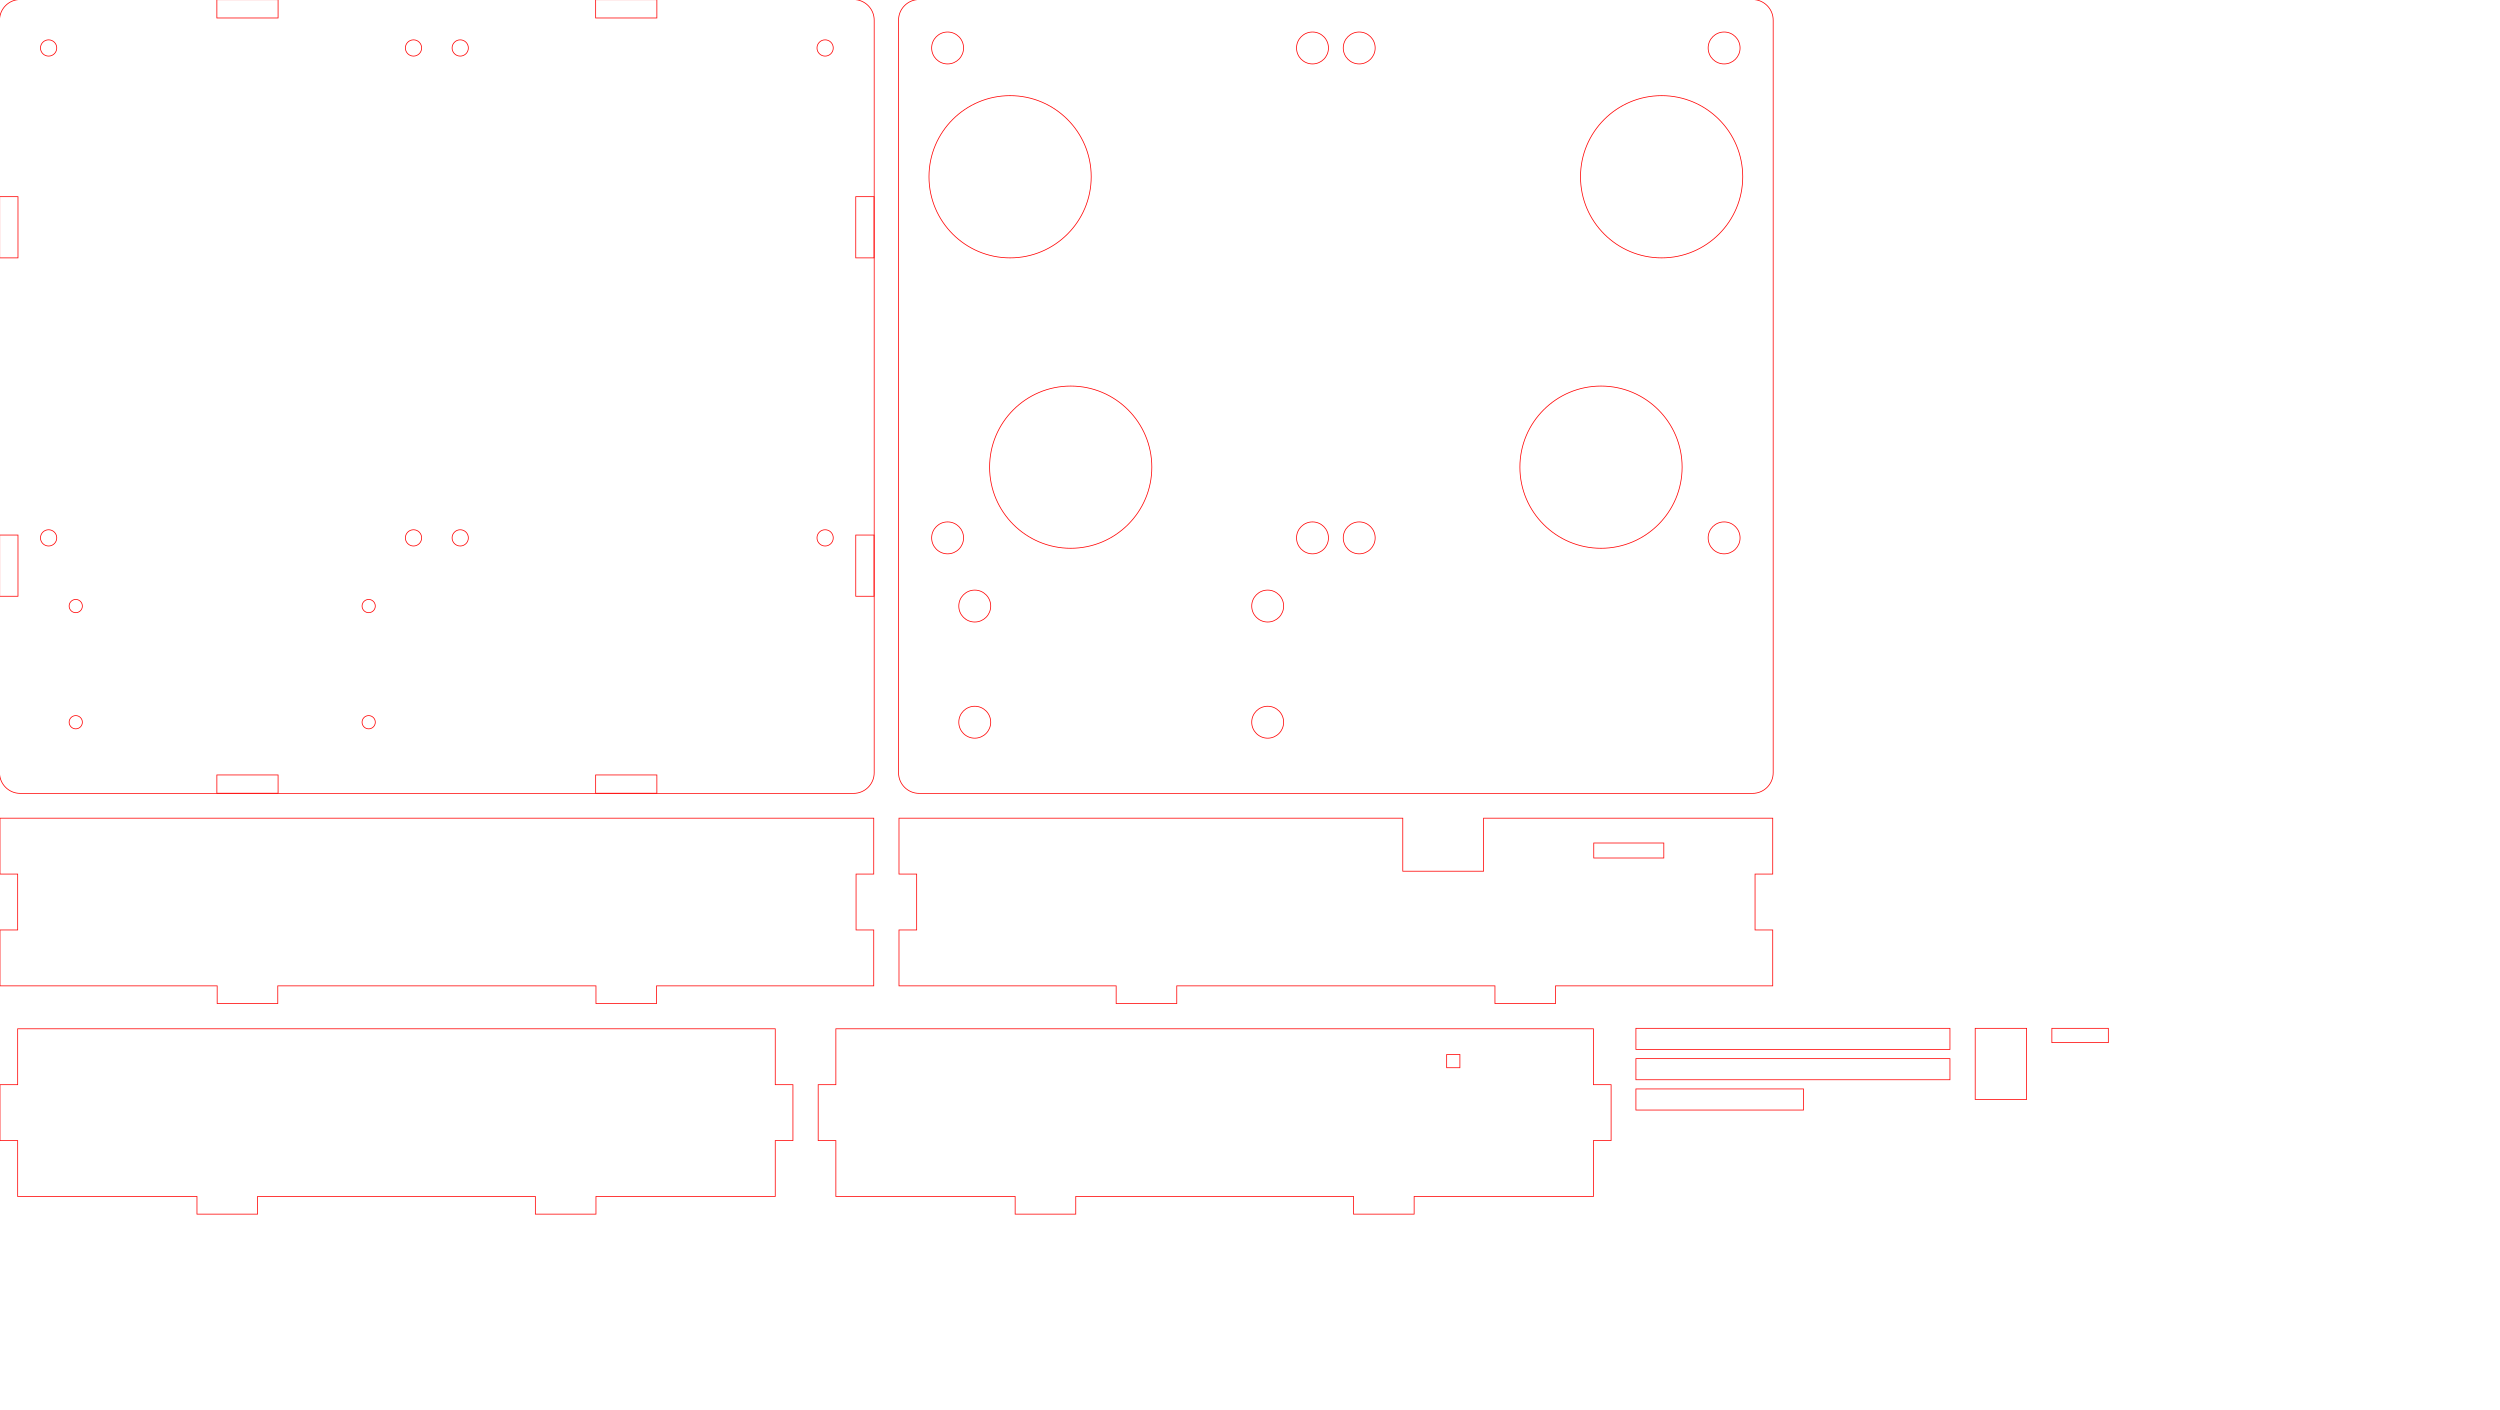
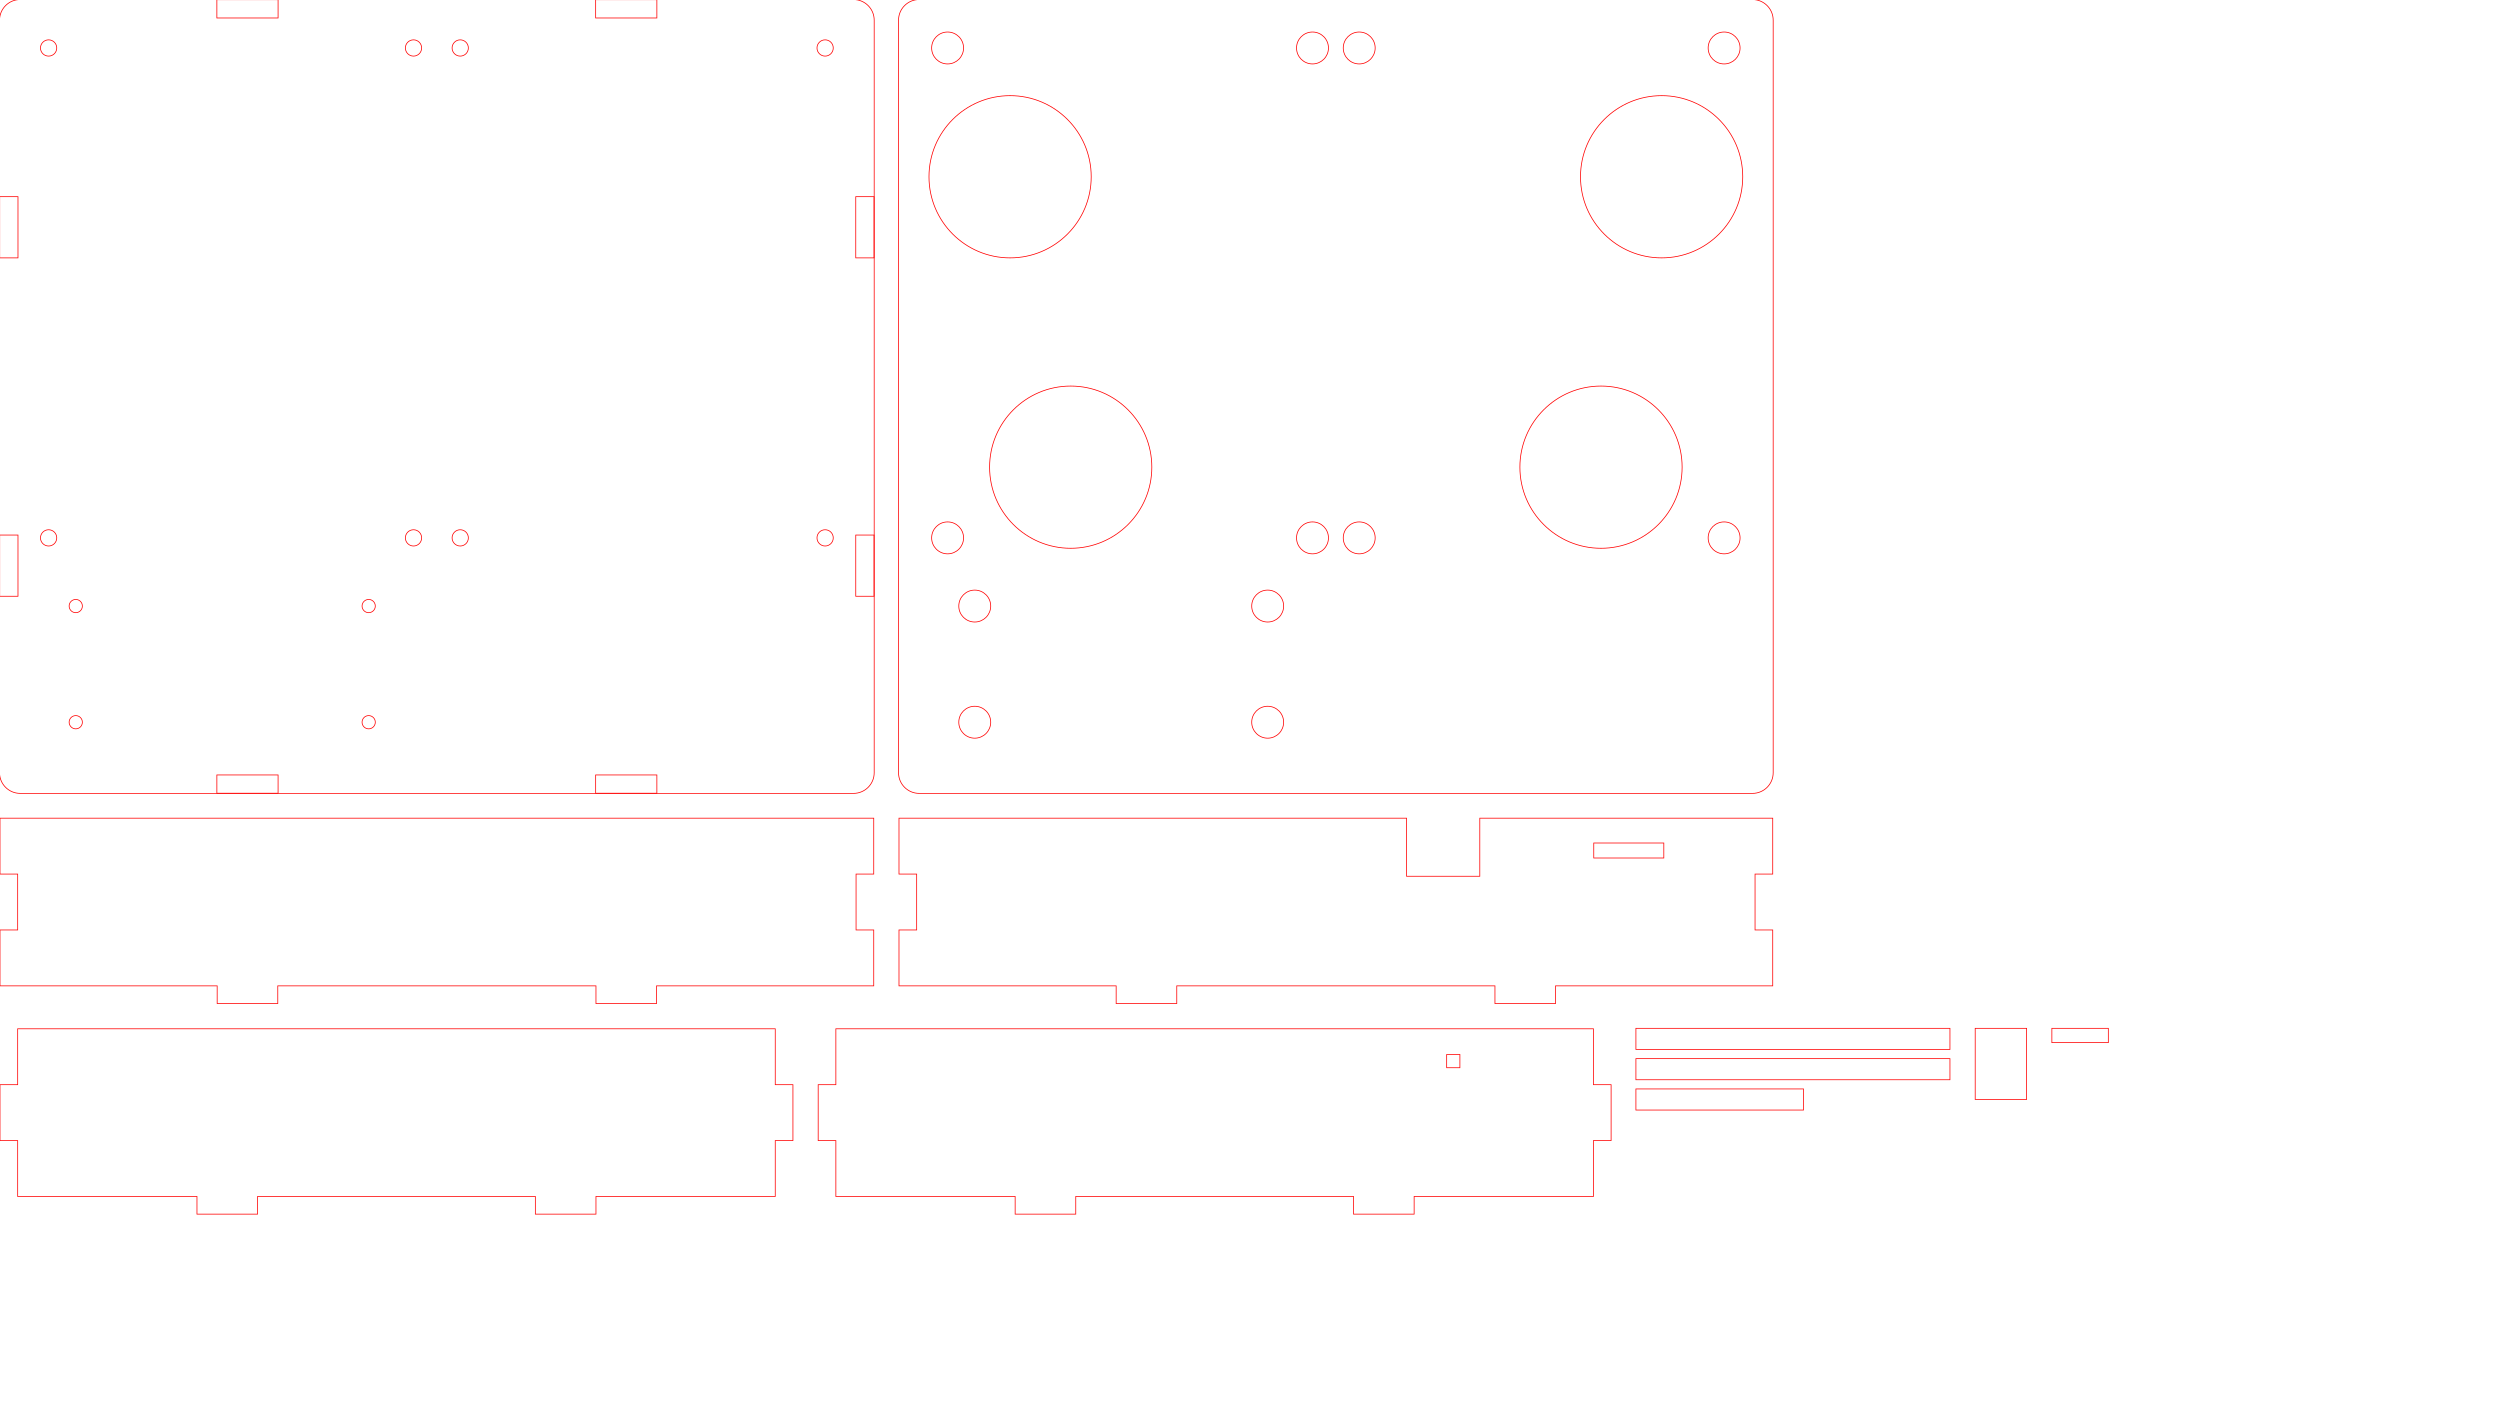
<svg xmlns="http://www.w3.org/2000/svg" width="495mm" height="279mm" viewBox="0 0 495 279">
  <g transform="translate(0,0) translate(173,0) scale(-1,1)">
    <rect x="-0.09" y="-0.09" width="173.18" height="157.18" rx="4.09" fill="none" stroke="#ff0000" stroke-width="0.15" />
    <circle cx="9.625" cy="9.5" r="1.61" fill="none" stroke="#ff0000" stroke-width="0.15" />
    <circle cx="81.875" cy="9.5" r="1.61" fill="none" stroke="#ff0000" stroke-width="0.15" />
    <circle cx="9.625" cy="106.5" r="1.61" fill="none" stroke="#ff0000" stroke-width="0.15" />
    <circle cx="81.875" cy="106.5" r="1.61" fill="none" stroke="#ff0000" stroke-width="0.15" />
    <circle cx="91.125" cy="9.5" r="1.61" fill="none" stroke="#ff0000" stroke-width="0.15" />
    <circle cx="163.375" cy="9.5" r="1.61" fill="none" stroke="#ff0000" stroke-width="0.15" />
    <circle cx="91.125" cy="106.5" r="1.61" fill="none" stroke="#ff0000" stroke-width="0.15" />
    <circle cx="163.375" cy="106.5" r="1.61" fill="none" stroke="#ff0000" stroke-width="0.15" />
    <circle cx="100" cy="120" r="1.31" fill="none" stroke="#ff0000" stroke-width="0.15" />
    <circle cx="100" cy="143" r="1.31" fill="none" stroke="#ff0000" stroke-width="0.15" />
    <circle cx="158" cy="120" r="1.31" fill="none" stroke="#ff0000" stroke-width="0.15" />
    <circle cx="158" cy="143" r="1.31" fill="none" stroke="#ff0000" stroke-width="0.15" />
    <rect x="42.94" y="-0.06" width="12.12" height="3.62" fill="none" stroke="#ff0000" stroke-width="0.15" />
    <rect x="117.94" y="-0.06" width="12.12" height="3.62" fill="none" stroke="#ff0000" stroke-width="0.15" />
    <rect x="42.94" y="153.44" width="12.12" height="3.62" fill="none" stroke="#ff0000" stroke-width="0.15" />
    <rect x="117.94" y="153.44" width="12.12" height="3.62" fill="none" stroke="#ff0000" stroke-width="0.15" />
    <rect x="-0.06" y="38.94" width="3.62" height="12.12" fill="none" stroke="#ff0000" stroke-width="0.15" />
    <rect x="-0.06" y="105.94" width="3.62" height="12.12" fill="none" stroke="#ff0000" stroke-width="0.15" />
    <rect x="169.44" y="38.94" width="3.62" height="12.12" fill="none" stroke="#ff0000" stroke-width="0.15" />
    <rect x="169.44" y="105.94" width="3.62" height="12.12" fill="none" stroke="#ff0000" stroke-width="0.15" />
  </g>
  <g transform="translate(178,0) translate(173,0) scale(-1,1)">
    <rect x="-0.09" y="-0.09" width="173.18" height="157.18" rx="4.09" fill="none" stroke="#ff0000" stroke-width="0.15" />
    <circle cx="22" cy="35" r="16.06" fill="none" stroke="#ff0000" stroke-width="0.15" />
    <circle cx="151" cy="35" r="16.06" fill="none" stroke="#ff0000" stroke-width="0.15" />
    <circle cx="34" cy="92.5" r="16.06" fill="none" stroke="#ff0000" stroke-width="0.15" />
    <circle cx="139" cy="92.5" r="16.06" fill="none" stroke="#ff0000" stroke-width="0.15" />
    <circle cx="9.625" cy="9.5" r="3.16" fill="none" stroke="#ff0000" stroke-width="0.15" />
    <circle cx="81.875" cy="9.5" r="3.16" fill="none" stroke="#ff0000" stroke-width="0.15" />
    <circle cx="9.625" cy="106.5" r="3.16" fill="none" stroke="#ff0000" stroke-width="0.15" />
    <circle cx="81.875" cy="106.5" r="3.16" fill="none" stroke="#ff0000" stroke-width="0.15" />
    <circle cx="91.125" cy="9.5" r="3.16" fill="none" stroke="#ff0000" stroke-width="0.15" />
    <circle cx="163.375" cy="9.5" r="3.16" fill="none" stroke="#ff0000" stroke-width="0.15" />
    <circle cx="91.125" cy="106.5" r="3.16" fill="none" stroke="#ff0000" stroke-width="0.15" />
    <circle cx="163.375" cy="106.5" r="3.16" fill="none" stroke="#ff0000" stroke-width="0.15" />
    <circle cx="100" cy="120" r="3.16" fill="none" stroke="#ff0000" stroke-width="0.15" />
    <circle cx="100" cy="143" r="3.16" fill="none" stroke="#ff0000" stroke-width="0.15" />
    <circle cx="158" cy="120" r="3.16" fill="none" stroke="#ff0000" stroke-width="0.15" />
    <circle cx="158" cy="143" r="3.16" fill="none" stroke="#ff0000" stroke-width="0.15" />
  </g>
  <g transform="translate(0,162)">
    <polygon points="0,0 173,0 173,11.067 169.5,11.067 169.5,22.133 173,22.133 173,33.2 130,33.2 130,36.7 118,36.7 118,33.2 55,33.2 55,36.7 43,36.7 43,33.2 0,33.2 0,22.133 3.5,22.133 3.5,11.067 0,11.067" fill="none" stroke="#ff0000" stroke-width="0.15" />
  </g>
  <g transform="translate(178,162)">
-     <polygon points="0,0 99.75,0 99.75,10.5 115.75,10.5 115.75,0 173,0 173,11.067 169.5,11.067 169.5,22.133 173,22.133 173,33.2 130,33.2 130,36.7 118,36.7 118,33.2 55,33.2 55,36.7 43,36.7 43,33.2 0,33.2 0,22.133 3.5,22.133 3.5,11.067 0,11.067" fill="none" stroke="#ff0000" stroke-width="0.15" />
+     <polygon points="0,0 100.5,0 100.5,11.5 115,11.5 115,0 173,0 173,11.067 169.5,11.067 169.5,22.133 173,22.133 173,33.2 130,33.2 130,36.7 118,36.7 118,33.2 55,33.2 55,36.7 43,36.7 43,33.2 0,33.2 0,22.133 3.5,22.133 3.5,11.067 0,11.067" fill="none" stroke="#ff0000" stroke-width="0.15" />
    <rect x="137.565" y="4.915" width="13.87" height="2.97" fill="none" stroke="#ff0000" stroke-width="0.15" />
  </g>
  <g transform="translate(0,203.7)">
    <polygon points="3.5,0 153.5,0 153.5,11.067 157,11.067 157,22.133 153.5,22.133 153.5,33.2 118,33.2 118,36.7 106,36.7 106,33.2 51,33.2 51,36.7 39,36.7 39,33.2 3.5,33.2 3.5,22.133 0,22.133 0,11.067 3.5,11.067" fill="none" stroke="#ff0000" stroke-width="0.15" />
  </g>
  <g transform="translate(162,203.7)">
    <polygon points="3.5,0 153.5,0 153.5,11.067 157,11.067 157,22.133 153.5,22.133 153.5,33.2 118,33.2 118,36.7 106,36.7 106,33.2 51,33.2 51,36.7 39,36.7 39,33.2 3.5,33.2 3.5,22.133 0,22.133 0,11.067 3.5,11.067" fill="none" stroke="#ff0000" stroke-width="0.15" />
    <rect x="124.44" y="5.09" width="2.62" height="2.62" fill="none" stroke="#ff0000" stroke-width="0.15" />
  </g>
  <g transform="translate(324,203.7)">
    <rect x="-0.09" y="-0.09" width="62.18" height="4.18" fill="none" stroke="#ff0000" stroke-width="0.15" />
    <rect x="-0.09" y="5.91" width="62.18" height="4.18" fill="none" stroke="#ff0000" stroke-width="0.15" />
    <rect x="-0.09" y="11.91" width="33.18" height="4.18" fill="none" stroke="#ff0000" stroke-width="0.15" />
  </g>
  <g transform="translate(391.18,203.7)">
    <rect x="-0.09" y="-0.09" width="10.18" height="14.08" fill="none" stroke="#ff0000" stroke-width="0.15" />
  </g>
  <g transform="translate(406.36,203.7)">
    <rect x="-0.09" y="-0.09" width="11.18" height="2.83" fill="none" stroke="#ff0000" stroke-width="0.15" />
  </g>
</svg>
